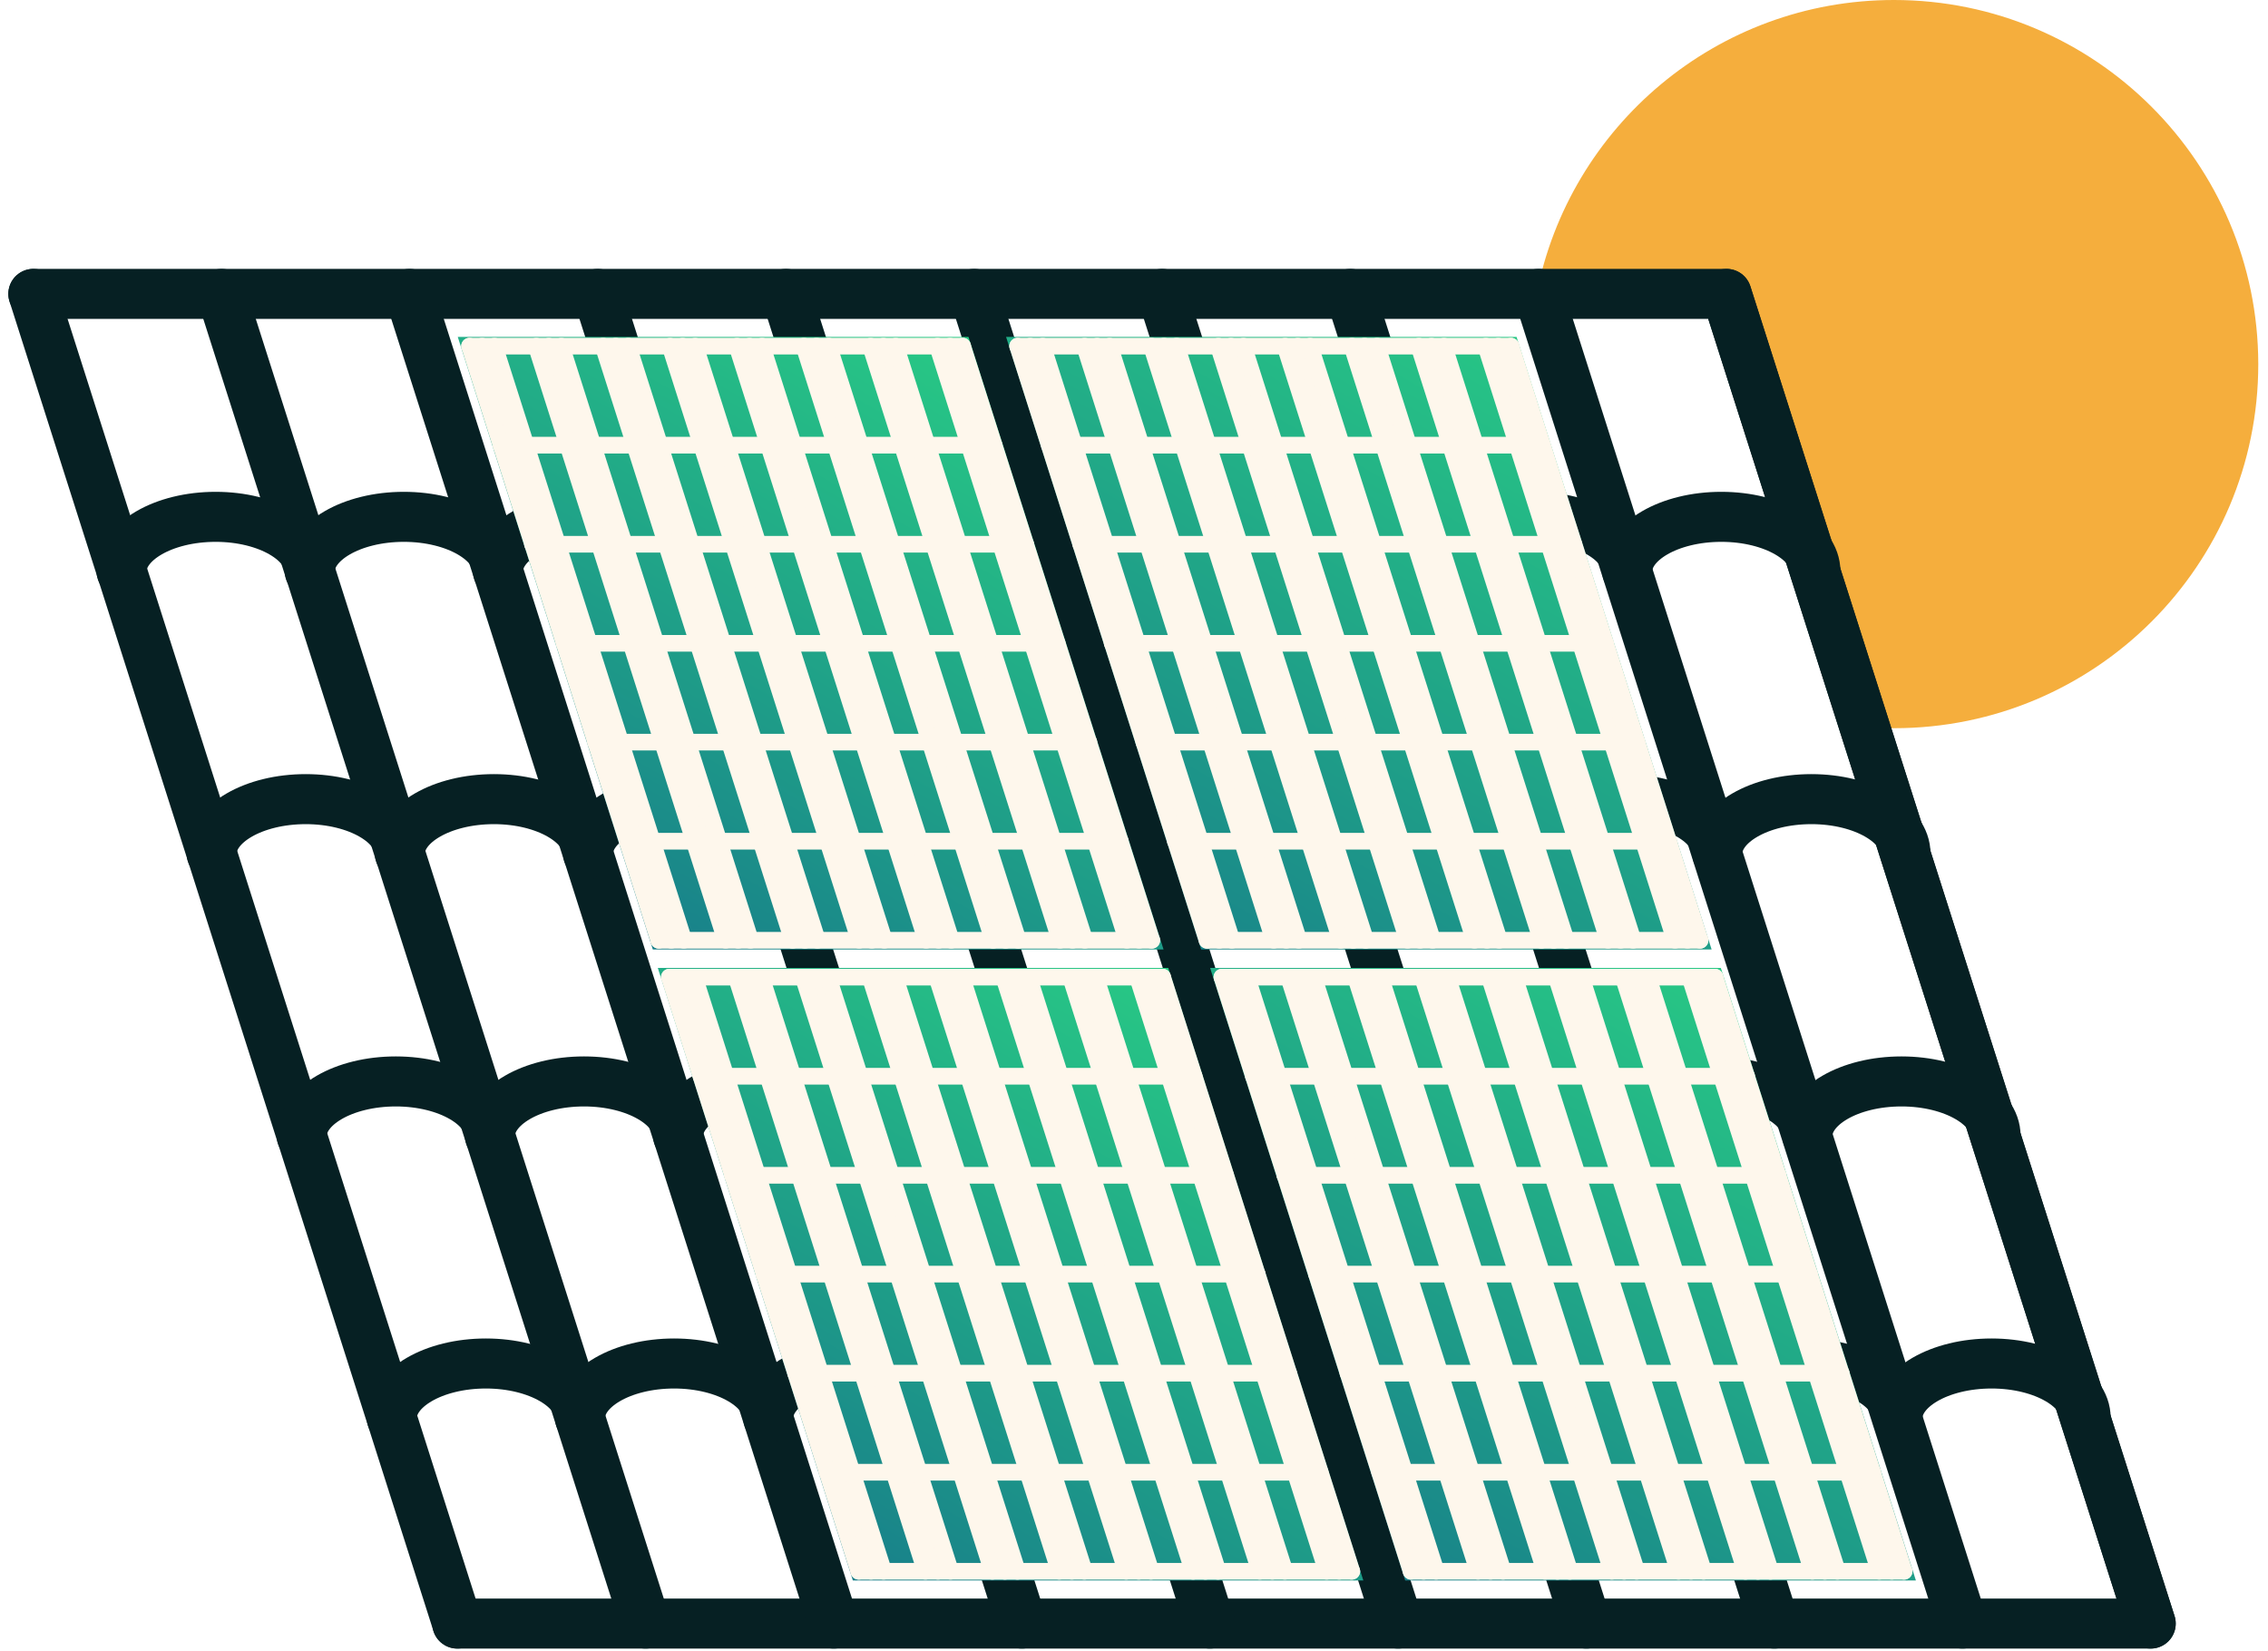
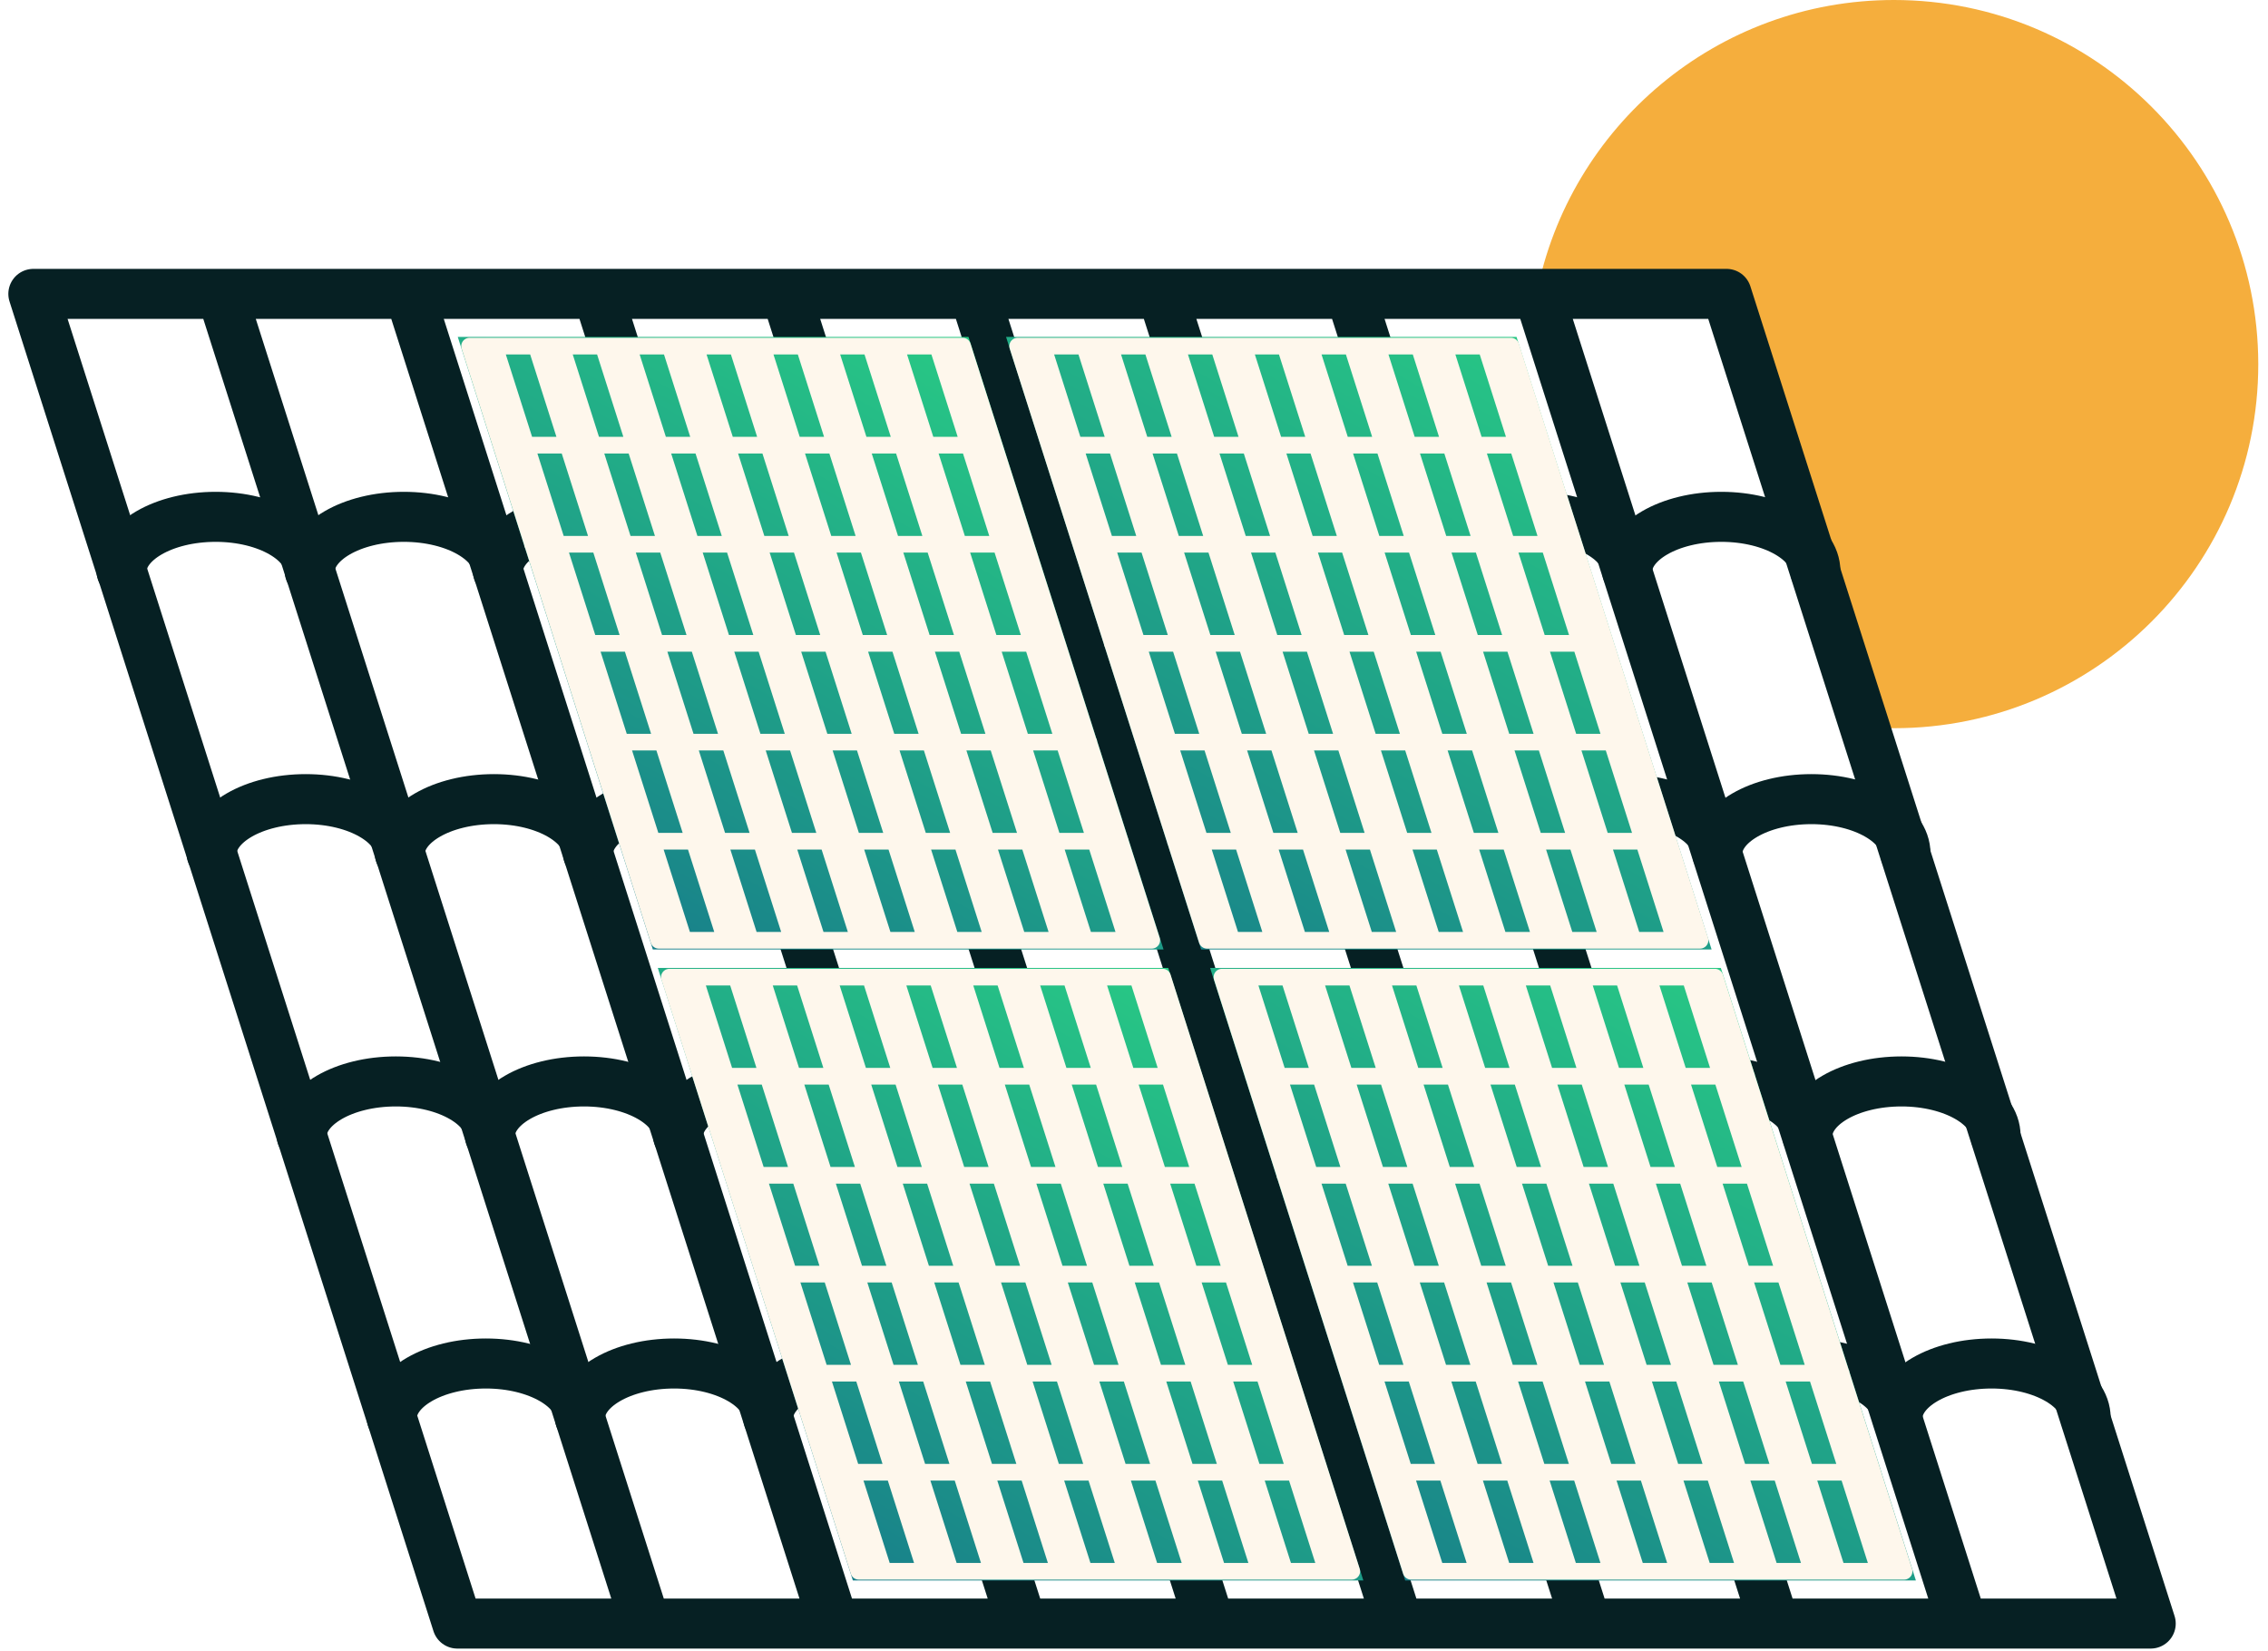
- <svg xmlns="http://www.w3.org/2000/svg" width="136" height="99" viewBox="0 0 136 99" fill="none">
-   <path d="M113.568 0C102.949 0 94.102 7.585 92.145 17.623H103.544L111.782 43.598C112.377 43.641 112.973 43.669 113.583 43.669C125.634 43.669 135.417 33.9 135.417 21.834C135.403 9.769 125.62 0 113.568 0Z" fill="#F5AE3D" />
-   <path d="M2 17.624H103.53L128.966 97.362H27.422" stroke="#062023" stroke-width="3" stroke-miterlimit="10" stroke-linecap="round" stroke-linejoin="round" />
-   <path d="M103.531 17.624L128.967 97.362" stroke="#062023" stroke-width="3" stroke-miterlimit="10" stroke-linecap="round" stroke-linejoin="round" />
-   <path d="M92.259 17.624L117.68 97.362" stroke="#062023" stroke-width="3" stroke-miterlimit="10" stroke-linecap="round" stroke-linejoin="round" />
-   <path d="M80.973 17.624L106.395 97.362" stroke="#062023" stroke-width="3" stroke-miterlimit="10" stroke-linecap="round" stroke-linejoin="round" />
-   <path d="M69.687 17.624L95.123 97.362" stroke="#062023" stroke-width="3" stroke-miterlimit="10" stroke-linecap="round" stroke-linejoin="round" />
-   <path d="M58.416 17.624L83.837 97.362" stroke="#062023" stroke-width="3" stroke-miterlimit="10" stroke-linecap="round" stroke-linejoin="round" />
-   <path d="M47.129 17.624L72.551 97.362" stroke="#062023" stroke-width="3" stroke-miterlimit="10" stroke-linecap="round" stroke-linejoin="round" />
-   <path d="M35.844 17.624L61.279 97.362" stroke="#062023" stroke-width="3" stroke-miterlimit="10" stroke-linecap="round" stroke-linejoin="round" />
-   <path d="M24.558 17.624L49.993 97.362" stroke="#062023" stroke-width="3" stroke-miterlimit="10" stroke-linecap="round" stroke-linejoin="round" />
-   <path d="M13.286 17.624L38.708 97.362" stroke="#062023" stroke-width="3" stroke-miterlimit="10" stroke-linecap="round" stroke-linejoin="round" />
-   <path d="M2 17.624L27.422 97.362" stroke="#062023" stroke-width="3" stroke-miterlimit="10" stroke-linecap="round" stroke-linejoin="round" />
-   <path d="M23.494 85.042C23.494 83.227 26.018 81.767 29.137 81.767C32.256 81.767 34.78 83.241 34.78 85.042C34.78 83.227 37.304 81.767 40.423 81.767C43.542 81.767 46.066 83.241 46.066 85.042C46.066 83.227 48.59 81.767 51.709 81.767C54.828 81.767 57.352 83.241 57.352 85.042C57.352 83.227 59.876 81.767 62.995 81.767C66.114 81.767 68.638 83.241 68.638 85.042C68.638 83.227 71.161 81.767 74.281 81.767C77.4 81.767 79.924 83.241 79.924 85.042C79.924 83.227 82.447 81.767 85.566 81.767C88.686 81.767 91.209 83.241 91.209 85.042C91.209 83.227 93.733 81.767 96.852 81.767C99.972 81.767 102.495 83.241 102.495 85.042C102.495 83.227 105.019 81.767 108.138 81.767C111.257 81.767 113.781 83.241 113.781 85.042C113.781 83.227 116.305 81.767 119.424 81.767C122.543 81.767 125.067 83.241 125.067 85.042" stroke="#062023" stroke-width="3" stroke-miterlimit="10" stroke-linecap="round" stroke-linejoin="round" />
-   <path d="M18.092 68.127C18.092 66.312 20.616 64.852 23.735 64.852C26.854 64.852 29.378 66.326 29.378 68.127C29.378 66.312 31.902 64.852 35.021 64.852C38.14 64.852 40.664 66.326 40.664 68.127C40.664 66.312 43.188 64.852 46.307 64.852C49.426 64.852 51.95 66.326 51.95 68.127C51.95 66.312 54.474 64.852 57.593 64.852C60.712 64.852 63.236 66.326 63.236 68.127C63.236 66.312 65.76 64.852 68.879 64.852C71.998 64.852 74.522 66.326 74.522 68.127C74.522 66.312 77.045 64.852 80.165 64.852C83.284 64.852 85.808 66.326 85.808 68.127C85.808 66.312 88.331 64.852 91.451 64.852C94.57 64.852 97.093 66.326 97.093 68.127C97.093 66.312 99.617 64.852 102.736 64.852C105.856 64.852 108.379 66.326 108.379 68.127C108.379 66.312 110.903 64.852 114.022 64.852C117.141 64.852 119.665 66.326 119.665 68.127" stroke="#062023" stroke-width="3" stroke-miterlimit="10" stroke-linecap="round" stroke-linejoin="round" />
-   <path d="M12.69 51.198C12.69 49.383 15.214 47.923 18.333 47.923C21.453 47.923 23.976 49.397 23.976 51.198C23.976 49.383 26.5 47.923 29.619 47.923C32.738 47.923 35.262 49.397 35.262 51.198C35.262 49.383 37.786 47.923 40.905 47.923C44.024 47.923 46.548 49.397 46.548 51.198C46.548 49.383 49.072 47.923 52.191 47.923C55.31 47.923 57.834 49.397 57.834 51.198C57.834 49.383 60.358 47.923 63.477 47.923C66.596 47.923 69.12 49.397 69.12 51.198C69.12 49.383 71.644 47.923 74.763 47.923C77.882 47.923 80.406 49.397 80.406 51.198C80.406 49.383 82.929 47.923 86.049 47.923C89.168 47.923 91.692 49.397 91.692 51.198C91.692 49.383 94.215 47.923 97.335 47.923C100.454 47.923 102.977 49.397 102.977 51.198C102.977 49.383 105.501 47.923 108.62 47.923C111.74 47.923 114.263 49.397 114.263 51.198" stroke="#062023" stroke-width="3" stroke-miterlimit="10" stroke-linecap="round" stroke-linejoin="round" />
-   <path d="M7.289 34.269C7.289 32.455 9.812 30.994 12.931 30.994C16.051 30.994 18.574 32.469 18.574 34.269C18.574 32.455 21.098 30.994 24.217 30.994C27.337 30.994 29.86 32.469 29.86 34.269C29.86 32.455 32.384 30.994 35.503 30.994C38.623 30.994 41.146 32.469 41.146 34.269C41.146 32.455 43.67 30.994 46.789 30.994C49.908 30.994 52.432 32.469 52.432 34.269C52.432 32.455 54.956 30.994 58.075 30.994C61.194 30.994 63.718 32.469 63.718 34.269C63.718 32.455 66.242 30.994 69.361 30.994C72.48 30.994 75.004 32.469 75.004 34.269C75.004 32.455 77.528 30.994 80.647 30.994C83.766 30.994 86.29 32.469 86.29 34.269C86.29 32.455 88.813 30.994 91.933 30.994C95.052 30.994 97.576 32.469 97.576 34.269C97.576 32.455 100.099 30.994 103.218 30.994C106.338 30.994 108.861 32.469 108.861 34.269" stroke="#062023" stroke-width="3" stroke-miterlimit="10" stroke-linecap="round" stroke-linejoin="round" />
-   <path d="M114.887 94.781H84.263L72.565 58.045H103.19L114.887 94.781Z" fill="url(#paint0_linear_77_1313)" />
-   <path d="M85.368 94.228L74.026 58.598" stroke="#FEF7EC" stroke-miterlimit="10" stroke-linecap="round" stroke-linejoin="round" />
-   <path d="M89.381 94.228L78.038 58.598" stroke="#FEF7EC" stroke-miterlimit="10" stroke-linecap="round" stroke-linejoin="round" />
-   <path d="M93.393 94.228L82.036 58.598" stroke="#FEF7EC" stroke-miterlimit="10" stroke-linecap="round" stroke-linejoin="round" />
-   <path d="M97.391 94.228L86.049 58.598" stroke="#FEF7EC" stroke-miterlimit="10" stroke-linecap="round" stroke-linejoin="round" />
-   <path d="M101.404 94.228L90.061 58.598" stroke="#FEF7EC" stroke-miterlimit="10" stroke-linecap="round" stroke-linejoin="round" />
-   <path d="M105.416 94.228L94.074 58.598" stroke="#FEF7EC" stroke-miterlimit="10" stroke-linecap="round" stroke-linejoin="round" />
-   <path d="M109.429 94.228L98.086 58.598" stroke="#FEF7EC" stroke-miterlimit="10" stroke-linecap="round" stroke-linejoin="round" />
-   <path d="M113.441 94.228L102.084 58.598" stroke="#FEF7EC" stroke-miterlimit="10" stroke-linecap="round" stroke-linejoin="round" />
-   <path d="M86.12 94.228L74.777 58.598" stroke="#FEF7EC" stroke-miterlimit="10" stroke-linecap="round" stroke-linejoin="round" />
-   <path d="M90.132 94.228L78.775 58.598" stroke="#FEF7EC" stroke-miterlimit="10" stroke-linecap="round" stroke-linejoin="round" />
-   <path d="M94.131 94.228L82.788 58.598" stroke="#FEF7EC" stroke-miterlimit="10" stroke-linecap="round" stroke-linejoin="round" />
-   <path d="M98.143 94.228L86.8 58.598" stroke="#FEF7EC" stroke-miterlimit="10" stroke-linecap="round" stroke-linejoin="round" />
-   <path d="M102.156 94.228L90.813 58.598" stroke="#FEF7EC" stroke-miterlimit="10" stroke-linecap="round" stroke-linejoin="round" />
-   <path d="M106.168 94.228L94.826 58.598" stroke="#FEF7EC" stroke-miterlimit="10" stroke-linecap="round" stroke-linejoin="round" />
-   <path d="M110.18 94.228L98.824 58.598" stroke="#FEF7EC" stroke-miterlimit="10" stroke-linecap="round" stroke-linejoin="round" />
-   <path d="M114.179 94.228L102.836 58.598" stroke="#FEF7EC" stroke-miterlimit="10" stroke-linecap="round" stroke-linejoin="round" />
-   <path d="M84.617 94.228L73.274 58.598" stroke="#FEF7EC" stroke-miterlimit="10" stroke-linecap="round" stroke-linejoin="round" />
-   <path d="M88.629 94.228L77.272 58.598" stroke="#FEF7EC" stroke-miterlimit="10" stroke-linecap="round" stroke-linejoin="round" />
-   <path d="M92.642 94.228L81.285 58.598" stroke="#FEF7EC" stroke-miterlimit="10" stroke-linecap="round" stroke-linejoin="round" />
-   <path d="M96.655 94.228L85.298 58.598" stroke="#FEF7EC" stroke-miterlimit="10" stroke-linecap="round" stroke-linejoin="round" />
-   <path d="M100.653 94.228L89.31 58.598" stroke="#FEF7EC" stroke-miterlimit="10" stroke-linecap="round" stroke-linejoin="round" />
-   <path d="M104.665 94.228L93.323 58.598" stroke="#FEF7EC" stroke-miterlimit="10" stroke-linecap="round" stroke-linejoin="round" />
-   <path d="M108.678 94.228L97.335 58.598" stroke="#FEF7EC" stroke-miterlimit="10" stroke-linecap="round" stroke-linejoin="round" />
-   <path d="M112.69 94.228L101.333 58.598" stroke="#FEF7EC" stroke-miterlimit="10" stroke-linecap="round" stroke-linejoin="round" />
-   <path d="M73.274 58.598H102.836" stroke="#FEF7EC" stroke-miterlimit="10" stroke-linecap="round" stroke-linejoin="round" />
-   <path d="M75.16 64.539H104.735" stroke="#FEF7EC" stroke-miterlimit="10" stroke-linecap="round" stroke-linejoin="round" />
-   <path d="M77.046 70.48H106.622" stroke="#FEF7EC" stroke-miterlimit="10" stroke-linecap="round" stroke-linejoin="round" />
-   <path d="M78.946 76.406H108.507" stroke="#FEF7EC" stroke-miterlimit="10" stroke-linecap="round" stroke-linejoin="round" />
-   <path d="M80.832 82.347H110.407" stroke="#FEF7EC" stroke-miterlimit="10" stroke-linecap="round" stroke-linejoin="round" />
-   <path d="M82.731 88.287H112.293" stroke="#FEF7EC" stroke-miterlimit="10" stroke-linecap="round" stroke-linejoin="round" />
-   <path d="M84.617 94.228H114.179" stroke="#FEF7EC" stroke-miterlimit="10" stroke-linecap="round" stroke-linejoin="round" />
-   <path d="M102.637 56.94H72.026L60.329 20.204H90.94L102.637 56.94Z" fill="url(#paint1_linear_77_1313)" />
-   <path d="M73.118 56.387L61.775 20.757" stroke="#FEF7EC" stroke-miterlimit="10" stroke-linecap="round" stroke-linejoin="round" />
-   <path d="M77.131 56.387L65.788 20.757" stroke="#FEF7EC" stroke-miterlimit="10" stroke-linecap="round" stroke-linejoin="round" />
-   <path d="M81.143 56.387L69.8 20.757" stroke="#FEF7EC" stroke-miterlimit="10" stroke-linecap="round" stroke-linejoin="round" />
-   <path d="M85.156 56.387L73.813 20.757" stroke="#FEF7EC" stroke-miterlimit="10" stroke-linecap="round" stroke-linejoin="round" />
-   <path d="M89.168 56.387L77.825 20.757" stroke="#FEF7EC" stroke-miterlimit="10" stroke-linecap="round" stroke-linejoin="round" />
-   <path d="M93.166 56.387L81.824 20.757" stroke="#FEF7EC" stroke-miterlimit="10" stroke-linecap="round" stroke-linejoin="round" />
-   <path d="M97.178 56.387L85.836 20.757" stroke="#FEF7EC" stroke-miterlimit="10" stroke-linecap="round" stroke-linejoin="round" />
-   <path d="M101.191 56.387L89.848 20.757" stroke="#FEF7EC" stroke-miterlimit="10" stroke-linecap="round" stroke-linejoin="round" />
-   <path d="M73.869 56.387L62.527 20.757" stroke="#FEF7EC" stroke-miterlimit="10" stroke-linecap="round" stroke-linejoin="round" />
-   <path d="M77.882 56.387L66.539 20.757" stroke="#FEF7EC" stroke-miterlimit="10" stroke-linecap="round" stroke-linejoin="round" />
-   <path d="M81.894 56.387L70.552 20.757" stroke="#FEF7EC" stroke-miterlimit="10" stroke-linecap="round" stroke-linejoin="round" />
-   <path d="M85.907 56.387L74.564 20.757" stroke="#FEF7EC" stroke-miterlimit="10" stroke-linecap="round" stroke-linejoin="round" />
-   <path d="M89.905 56.387L78.562 20.757" stroke="#FEF7EC" stroke-miterlimit="10" stroke-linecap="round" stroke-linejoin="round" />
-   <path d="M93.917 56.387L82.575 20.757" stroke="#FEF7EC" stroke-miterlimit="10" stroke-linecap="round" stroke-linejoin="round" />
-   <path d="M97.93 56.387L86.587 20.757" stroke="#FEF7EC" stroke-miterlimit="10" stroke-linecap="round" stroke-linejoin="round" />
-   <path d="M101.942 56.387L90.6 20.757" stroke="#FEF7EC" stroke-miterlimit="10" stroke-linecap="round" stroke-linejoin="round" />
-   <path d="M72.381 56.387L61.024 20.757" stroke="#FEF7EC" stroke-miterlimit="10" stroke-linecap="round" stroke-linejoin="round" />
-   <path d="M76.379 56.387L65.036 20.757" stroke="#FEF7EC" stroke-miterlimit="10" stroke-linecap="round" stroke-linejoin="round" />
-   <path d="M80.391 56.387L69.049 20.757" stroke="#FEF7EC" stroke-miterlimit="10" stroke-linecap="round" stroke-linejoin="round" />
-   <path d="M84.404 56.387L73.061 20.757" stroke="#FEF7EC" stroke-miterlimit="10" stroke-linecap="round" stroke-linejoin="round" />
-   <path d="M88.416 56.387L77.059 20.757" stroke="#FEF7EC" stroke-miterlimit="10" stroke-linecap="round" stroke-linejoin="round" />
-   <path d="M92.428 56.387L81.072 20.757" stroke="#FEF7EC" stroke-miterlimit="10" stroke-linecap="round" stroke-linejoin="round" />
-   <path d="M96.427 56.387L85.084 20.757" stroke="#FEF7EC" stroke-miterlimit="10" stroke-linecap="round" stroke-linejoin="round" />
-   <path d="M100.439 56.387L89.097 20.757" stroke="#FEF7EC" stroke-miterlimit="10" stroke-linecap="round" stroke-linejoin="round" />
-   <path d="M61.024 20.757H90.6" stroke="#FEF7EC" stroke-miterlimit="10" stroke-linecap="round" stroke-linejoin="round" />
-   <path d="M62.924 26.697H92.485" stroke="#FEF7EC" stroke-miterlimit="10" stroke-linecap="round" stroke-linejoin="round" />
-   <path d="M64.809 32.638H94.371" stroke="#FEF7EC" stroke-miterlimit="10" stroke-linecap="round" stroke-linejoin="round" />
-   <path d="M66.695 38.579H96.271" stroke="#FEF7EC" stroke-miterlimit="10" stroke-linecap="round" stroke-linejoin="round" />
-   <path d="M68.595 44.505H98.156" stroke="#FEF7EC" stroke-miterlimit="10" stroke-linecap="round" stroke-linejoin="round" />
-   <path d="M70.481 50.446H100.056" stroke="#FEF7EC" stroke-miterlimit="10" stroke-linecap="round" stroke-linejoin="round" />
-   <path d="M72.38 56.387H101.942" stroke="#FEF7EC" stroke-miterlimit="10" stroke-linecap="round" stroke-linejoin="round" />
-   <path d="M81.753 94.781H51.142L39.445 58.045H70.056L81.753 94.781Z" fill="url(#paint2_linear_77_1313)" />
-   <path d="M52.234 94.228L40.891 58.598" stroke="#FEF7EC" stroke-miterlimit="10" stroke-linecap="round" stroke-linejoin="round" />
-   <path d="M56.246 94.228L44.903 58.598" stroke="#FEF7EC" stroke-miterlimit="10" stroke-linecap="round" stroke-linejoin="round" />
-   <path d="M60.259 94.228L48.916 58.598" stroke="#FEF7EC" stroke-miterlimit="10" stroke-linecap="round" stroke-linejoin="round" />
-   <path d="M64.271 94.228L52.928 58.598" stroke="#FEF7EC" stroke-miterlimit="10" stroke-linecap="round" stroke-linejoin="round" />
-   <path d="M68.284 94.228L56.927 58.598" stroke="#FEF7EC" stroke-miterlimit="10" stroke-linecap="round" stroke-linejoin="round" />
-   <path d="M72.282 94.228L60.94 58.598" stroke="#FEF7EC" stroke-miterlimit="10" stroke-linecap="round" stroke-linejoin="round" />
-   <path d="M76.294 94.228L64.951 58.598" stroke="#FEF7EC" stroke-miterlimit="10" stroke-linecap="round" stroke-linejoin="round" />
-   <path d="M80.306 94.228L68.964 58.598" stroke="#FEF7EC" stroke-miterlimit="10" stroke-linecap="round" stroke-linejoin="round" />
-   <path d="M52.985 94.228L41.643 58.598" stroke="#FEF7EC" stroke-miterlimit="10" stroke-linecap="round" stroke-linejoin="round" />
-   <path d="M56.998 94.228L45.655 58.598" stroke="#FEF7EC" stroke-miterlimit="10" stroke-linecap="round" stroke-linejoin="round" />
-   <path d="M61.01 94.228L49.667 58.598" stroke="#FEF7EC" stroke-miterlimit="10" stroke-linecap="round" stroke-linejoin="round" />
-   <path d="M65.022 94.228L53.666 58.598" stroke="#FEF7EC" stroke-miterlimit="10" stroke-linecap="round" stroke-linejoin="round" />
-   <path d="M69.021 94.228L57.678 58.598" stroke="#FEF7EC" stroke-miterlimit="10" stroke-linecap="round" stroke-linejoin="round" />
-   <path d="M73.034 94.228L61.691 58.598" stroke="#FEF7EC" stroke-miterlimit="10" stroke-linecap="round" stroke-linejoin="round" />
-   <path d="M77.046 94.228L65.703 58.598" stroke="#FEF7EC" stroke-miterlimit="10" stroke-linecap="round" stroke-linejoin="round" />
-   <path d="M81.058 94.228L69.716 58.598" stroke="#FEF7EC" stroke-miterlimit="10" stroke-linecap="round" stroke-linejoin="round" />
-   <path d="M51.496 94.228L40.14 58.598" stroke="#FEF7EC" stroke-miterlimit="10" stroke-linecap="round" stroke-linejoin="round" />
-   <path d="M55.495 94.228L44.152 58.598" stroke="#FEF7EC" stroke-miterlimit="10" stroke-linecap="round" stroke-linejoin="round" />
-   <path d="M59.507 94.228L48.165 58.598" stroke="#FEF7EC" stroke-miterlimit="10" stroke-linecap="round" stroke-linejoin="round" />
-   <path d="M63.519 94.228L52.177 58.598" stroke="#FEF7EC" stroke-miterlimit="10" stroke-linecap="round" stroke-linejoin="round" />
-   <path d="M67.532 94.228L56.175 58.598" stroke="#FEF7EC" stroke-miterlimit="10" stroke-linecap="round" stroke-linejoin="round" />
-   <path d="M71.544 94.228L60.188 58.598" stroke="#FEF7EC" stroke-miterlimit="10" stroke-linecap="round" stroke-linejoin="round" />
-   <path d="M75.543 94.228L64.2 58.598" stroke="#FEF7EC" stroke-miterlimit="10" stroke-linecap="round" stroke-linejoin="round" />
-   <path d="M79.555 94.228L68.212 58.598" stroke="#FEF7EC" stroke-miterlimit="10" stroke-linecap="round" stroke-linejoin="round" />
-   <path d="M40.14 58.598H69.715" stroke="#FEF7EC" stroke-miterlimit="10" stroke-linecap="round" stroke-linejoin="round" />
-   <path d="M42.04 64.539H71.601" stroke="#FEF7EC" stroke-miterlimit="10" stroke-linecap="round" stroke-linejoin="round" />
-   <path d="M43.925 70.48H73.487" stroke="#FEF7EC" stroke-miterlimit="10" stroke-linecap="round" stroke-linejoin="round" />
-   <path d="M45.811 76.406H75.387" stroke="#FEF7EC" stroke-miterlimit="10" stroke-linecap="round" stroke-linejoin="round" />
-   <path d="M47.711 82.347H77.272" stroke="#FEF7EC" stroke-miterlimit="10" stroke-linecap="round" stroke-linejoin="round" />
-   <path d="M49.596 88.287H79.158" stroke="#FEF7EC" stroke-miterlimit="10" stroke-linecap="round" stroke-linejoin="round" />
-   <path d="M51.497 94.228H81.058" stroke="#FEF7EC" stroke-miterlimit="10" stroke-linecap="round" stroke-linejoin="round" />
-   <path d="M69.772 56.94H39.147L27.45 20.204H58.075L69.772 56.94Z" fill="url(#paint3_linear_77_1313)" />
-   <path d="M40.253 56.387L28.911 20.757" stroke="#FEF7EC" stroke-miterlimit="10" stroke-linecap="round" stroke-linejoin="round" />
-   <path d="M44.266 56.387L32.909 20.757" stroke="#FEF7EC" stroke-miterlimit="10" stroke-linecap="round" stroke-linejoin="round" />
-   <path d="M48.264 56.387L36.921 20.757" stroke="#FEF7EC" stroke-miterlimit="10" stroke-linecap="round" stroke-linejoin="round" />
-   <path d="M52.276 56.387L40.934 20.757" stroke="#FEF7EC" stroke-miterlimit="10" stroke-linecap="round" stroke-linejoin="round" />
-   <path d="M56.288 56.387L44.946 20.757" stroke="#FEF7EC" stroke-miterlimit="10" stroke-linecap="round" stroke-linejoin="round" />
-   <path d="M60.301 56.387L48.959 20.757" stroke="#FEF7EC" stroke-miterlimit="10" stroke-linecap="round" stroke-linejoin="round" />
-   <path d="M64.313 56.387L52.971 20.757" stroke="#FEF7EC" stroke-miterlimit="10" stroke-linecap="round" stroke-linejoin="round" />
-   <path d="M68.312 56.387L56.969 20.757" stroke="#FEF7EC" stroke-miterlimit="10" stroke-linecap="round" stroke-linejoin="round" />
-   <path d="M41.005 56.387L29.648 20.757" stroke="#FEF7EC" stroke-miterlimit="10" stroke-linecap="round" stroke-linejoin="round" />
-   <path d="M45.003 56.387L33.661 20.757" stroke="#FEF7EC" stroke-miterlimit="10" stroke-linecap="round" stroke-linejoin="round" />
-   <path d="M49.015 56.387L37.672 20.757" stroke="#FEF7EC" stroke-miterlimit="10" stroke-linecap="round" stroke-linejoin="round" />
-   <path d="M53.028 56.387L41.685 20.757" stroke="#FEF7EC" stroke-miterlimit="10" stroke-linecap="round" stroke-linejoin="round" />
-   <path d="M57.04 56.387L45.698 20.757" stroke="#FEF7EC" stroke-miterlimit="10" stroke-linecap="round" stroke-linejoin="round" />
-   <path d="M61.053 56.387L49.696 20.757" stroke="#FEF7EC" stroke-miterlimit="10" stroke-linecap="round" stroke-linejoin="round" />
-   <path d="M65.051 56.387L53.709 20.757" stroke="#FEF7EC" stroke-miterlimit="10" stroke-linecap="round" stroke-linejoin="round" />
-   <path d="M69.063 56.387L57.721 20.757" stroke="#FEF7EC" stroke-miterlimit="10" stroke-linecap="round" stroke-linejoin="round" />
-   <path d="M39.502 56.387L28.159 20.757" stroke="#FEF7EC" stroke-miterlimit="10" stroke-linecap="round" stroke-linejoin="round" />
-   <path d="M43.514 56.387L32.157 20.757" stroke="#FEF7EC" stroke-miterlimit="10" stroke-linecap="round" stroke-linejoin="round" />
-   <path d="M47.527 56.387L36.17 20.757" stroke="#FEF7EC" stroke-miterlimit="10" stroke-linecap="round" stroke-linejoin="round" />
-   <path d="M51.525 56.387L40.182 20.757" stroke="#FEF7EC" stroke-miterlimit="10" stroke-linecap="round" stroke-linejoin="round" />
-   <path d="M55.537 56.387L44.194 20.757" stroke="#FEF7EC" stroke-miterlimit="10" stroke-linecap="round" stroke-linejoin="round" />
-   <path d="M59.55 56.387L48.208 20.757" stroke="#FEF7EC" stroke-miterlimit="10" stroke-linecap="round" stroke-linejoin="round" />
-   <path d="M63.562 56.387L52.206 20.757" stroke="#FEF7EC" stroke-miterlimit="10" stroke-linecap="round" stroke-linejoin="round" />
-   <path d="M67.575 56.387L56.218 20.757" stroke="#FEF7EC" stroke-miterlimit="10" stroke-linecap="round" stroke-linejoin="round" />
-   <path d="M28.159 20.757H57.721" stroke="#FEF7EC" stroke-miterlimit="10" stroke-linecap="round" stroke-linejoin="round" />
-   <path d="M30.045 26.697H59.606" stroke="#FEF7EC" stroke-miterlimit="10" stroke-linecap="round" stroke-linejoin="round" />
-   <path d="M31.931 32.638H61.506" stroke="#FEF7EC" stroke-miterlimit="10" stroke-linecap="round" stroke-linejoin="round" />
-   <path d="M33.831 38.579H63.392" stroke="#FEF7EC" stroke-miterlimit="10" stroke-linecap="round" stroke-linejoin="round" />
-   <path d="M35.716 44.505H65.292" stroke="#FEF7EC" stroke-miterlimit="10" stroke-linecap="round" stroke-linejoin="round" />
-   <path d="M37.616 50.446H67.177" stroke="#FEF7EC" stroke-miterlimit="10" stroke-linecap="round" stroke-linejoin="round" />
-   <path d="M39.502 56.387H69.064" stroke="#FEF7EC" stroke-miterlimit="10" stroke-linecap="round" stroke-linejoin="round" />
+ <svg xmlns="http://www.w3.org/2000/svg" width="136" height="99" fill="none">
+   <path d="M113.568 0c-10.619 0-19.466 7.585-21.423 17.623h11.399l8.238 25.975c.595.043 1.191.071 1.801.071 12.051 0 21.834-9.769 21.834-21.834C135.403 9.768 125.62 0 113.568 0z" fill="#F5AE3D" />
+   <path d="M2 17.624h101.53l25.436 79.738H27.422M103.531 17.624l25.436 79.738M92.259 17.624l25.421 79.738M80.973 17.624l25.422 79.738M69.687 17.624l25.436 79.738M58.416 17.624l25.421 79.738M47.13 17.624 72.55 97.362M35.844 17.624l25.435 79.738M24.558 17.624l25.435 79.738M13.286 17.624l25.422 79.738M2 17.624l25.422 79.738" stroke="#062023" stroke-width="3" stroke-miterlimit="10" stroke-linecap="round" stroke-linejoin="round" />
+   <path d="M23.494 85.042c0-1.815 2.524-3.275 5.643-3.275 3.12 0 5.643 1.474 5.643 3.275 0-1.815 2.524-3.275 5.643-3.275 3.12 0 5.643 1.474 5.643 3.275 0-1.815 2.524-3.275 5.643-3.275 3.119 0 5.643 1.474 5.643 3.275 0-1.815 2.524-3.275 5.643-3.275 3.119 0 5.643 1.474 5.643 3.275 0-1.815 2.523-3.275 5.643-3.275 3.119 0 5.642 1.474 5.642 3.275 0-1.815 2.524-3.275 5.643-3.275 3.12 0 5.643 1.474 5.643 3.275 0-1.815 2.524-3.275 5.643-3.275 3.12 0 5.643 1.474 5.643 3.275 0-1.815 2.524-3.275 5.643-3.275 3.119 0 5.643 1.474 5.643 3.275 0-1.815 2.524-3.275 5.643-3.275 3.119 0 5.643 1.474 5.643 3.275M18.092 68.127c0-1.815 2.524-3.275 5.643-3.275 3.12 0 5.643 1.474 5.643 3.275 0-1.815 2.524-3.275 5.643-3.275 3.12 0 5.643 1.474 5.643 3.275 0-1.815 2.524-3.275 5.643-3.275 3.12 0 5.643 1.474 5.643 3.275 0-1.815 2.524-3.275 5.643-3.275 3.119 0 5.643 1.474 5.643 3.275 0-1.815 2.524-3.275 5.643-3.275 3.119 0 5.643 1.474 5.643 3.275 0-1.815 2.523-3.275 5.643-3.275 3.119 0 5.642 1.474 5.642 3.275 0-1.815 2.524-3.275 5.644-3.275 3.119 0 5.642 1.474 5.642 3.275 0-1.815 2.524-3.275 5.643-3.275 3.12 0 5.643 1.474 5.643 3.275 0-1.815 2.524-3.275 5.643-3.275 3.119 0 5.643 1.474 5.643 3.275M12.69 51.198c0-1.815 2.524-3.275 5.643-3.275 3.12 0 5.643 1.474 5.643 3.275 0-1.815 2.524-3.275 5.643-3.275 3.12 0 5.643 1.474 5.643 3.275 0-1.815 2.524-3.275 5.643-3.275 3.12 0 5.643 1.474 5.643 3.275 0-1.815 2.524-3.275 5.643-3.275 3.12 0 5.643 1.474 5.643 3.275 0-1.815 2.524-3.275 5.643-3.275 3.12 0 5.643 1.474 5.643 3.275 0-1.815 2.523-3.275 5.643-3.275 3.119 0 5.643 1.474 5.643 3.275 0-1.815 2.523-3.275 5.643-3.275 3.119 0 5.642 1.474 5.642 3.275 0-1.815 2.524-3.275 5.644-3.275 3.119 0 5.642 1.474 5.642 3.275 0-1.815 2.524-3.275 5.643-3.275 3.12 0 5.643 1.474 5.643 3.275M7.289 34.27c0-1.816 2.523-3.276 5.643-3.276 3.119 0 5.642 1.475 5.642 3.275 0-1.814 2.524-3.275 5.643-3.275 3.12 0 5.643 1.475 5.643 3.275 0-1.814 2.524-3.275 5.643-3.275 3.12 0 5.643 1.475 5.643 3.275 0-1.814 2.524-3.275 5.643-3.275 3.12 0 5.643 1.475 5.643 3.275 0-1.814 2.524-3.275 5.643-3.275 3.12 0 5.643 1.475 5.643 3.275 0-1.814 2.524-3.275 5.643-3.275 3.12 0 5.643 1.475 5.643 3.275 0-1.814 2.523-3.275 5.643-3.275 3.119 0 5.643 1.475 5.643 3.275 0-1.814 2.523-3.275 5.643-3.275 3.119 0 5.642 1.475 5.642 3.275 0-1.814 2.524-3.275 5.643-3.275 3.12 0 5.643 1.475 5.643 3.275" stroke="#062023" stroke-width="3" stroke-miterlimit="10" stroke-linecap="round" stroke-linejoin="round" />
+   <path d="M114.887 94.78H84.263L72.565 58.046h30.625l11.697 36.736z" fill="url(#a)" />
+   <path d="m85.368 94.228-11.342-35.63M89.38 94.228l-11.342-35.63M93.393 94.228l-11.357-35.63M97.391 94.228 86.05 58.598M101.404 94.228l-11.343-35.63M105.416 94.228l-11.342-35.63M109.429 94.228l-11.343-35.63M113.441 94.228l-11.357-35.63M86.12 94.228l-11.343-35.63M90.132 94.228l-11.357-35.63M94.13 94.228l-11.342-35.63M98.143 94.228 86.8 58.598M102.156 94.228l-11.343-35.63M106.168 94.228l-11.342-35.63M110.18 94.228l-11.356-35.63M114.179 94.228l-11.343-35.63M84.617 94.228l-11.343-35.63M88.63 94.228l-11.358-35.63M92.642 94.228l-11.357-35.63M96.655 94.228l-11.357-35.63M100.653 94.228 89.31 58.598M104.665 94.228l-11.342-35.63M108.678 94.228l-11.343-35.63M112.69 94.228l-11.357-35.63M73.274 58.598h29.562M75.16 64.54h29.575M77.046 70.48h29.576M78.946 76.406h29.561M80.832 82.347h29.575M82.731 88.287h29.562M84.617 94.228h29.562" stroke="#FEF7EC" stroke-miterlimit="10" stroke-linecap="round" stroke-linejoin="round" />
+   <path d="M102.637 56.94h-30.61L60.328 20.204h30.61l11.698 36.736z" fill="url(#b)" />
+   <path d="m73.118 56.387-11.343-35.63M77.13 56.387l-11.342-35.63M81.143 56.387 69.8 20.757M85.156 56.387l-11.343-35.63M89.168 56.387l-11.343-35.63M93.166 56.387l-11.342-35.63M97.178 56.387l-11.342-35.63M101.191 56.387l-11.343-35.63M73.87 56.387l-11.343-35.63M77.882 56.387l-11.343-35.63M81.894 56.387l-11.342-35.63M85.907 56.387l-11.343-35.63M89.905 56.387l-11.343-35.63M93.917 56.387l-11.342-35.63M97.93 56.387l-11.343-35.63M101.942 56.387 90.6 20.757M72.38 56.387l-11.356-35.63M76.379 56.387l-11.343-35.63M80.391 56.387 69.05 20.757M84.404 56.387 73.06 20.757M88.416 56.387l-11.357-35.63M92.428 56.387l-11.356-35.63M96.427 56.387l-11.343-35.63M100.439 56.387l-11.342-35.63M61.024 20.757H90.6M62.924 26.697h29.561M64.81 32.638h29.56M66.695 38.58h29.576M68.595 44.505h29.561M70.48 50.446h29.576M72.38 56.387h29.562" stroke="#FEF7EC" stroke-miterlimit="10" stroke-linecap="round" stroke-linejoin="round" />
+   <path d="M81.753 94.78H51.142L39.445 58.046h30.61L81.754 94.78z" fill="url(#c)" />
+   <path d="M52.234 94.228 40.89 58.598M56.246 94.228l-11.343-35.63M60.259 94.228l-11.343-35.63M64.27 94.228l-11.342-35.63M68.284 94.228l-11.357-35.63M72.282 94.228 60.94 58.598M76.294 94.228 64.95 58.598M80.306 94.228l-11.342-35.63M52.985 94.228l-11.342-35.63M56.998 94.228l-11.343-35.63M61.01 94.228l-11.343-35.63M65.022 94.228l-11.357-35.63M69.02 94.228l-11.342-35.63M73.034 94.228 61.69 58.598M77.046 94.228l-11.343-35.63M81.058 94.228l-11.342-35.63M51.496 94.228 40.14 58.598M55.495 94.228l-11.343-35.63M59.507 94.228l-11.342-35.63M63.52 94.228l-11.343-35.63M67.532 94.228l-11.357-35.63M71.544 94.228l-11.356-35.63M75.543 94.228 64.2 58.598M79.555 94.228l-11.343-35.63M40.14 58.598h29.575M42.04 64.54H71.6M43.925 70.48h29.562M45.811 76.406h29.576M47.71 82.347h29.562M49.596 88.287h29.562M51.497 94.228h29.561" stroke="#FEF7EC" stroke-miterlimit="10" stroke-linecap="round" stroke-linejoin="round" />
+   <path d="M69.772 56.94H39.147L27.45 20.204h30.625L69.772 56.94z" fill="url(#d)" />
+   <path d="m40.253 56.387-11.342-35.63M44.266 56.387l-11.357-35.63M48.264 56.387l-11.343-35.63M52.276 56.387l-11.342-35.63M56.288 56.387l-11.342-35.63M60.301 56.387l-11.343-35.63M64.313 56.387l-11.342-35.63M68.312 56.387l-11.343-35.63M41.005 56.387l-11.357-35.63M45.003 56.387l-11.342-35.63M49.015 56.387l-11.343-35.63M53.028 56.387l-11.343-35.63M57.04 56.387l-11.342-35.63M61.053 56.387l-11.357-35.63M65.051 56.387l-11.343-35.63M69.063 56.387l-11.342-35.63M39.502 56.387l-11.343-35.63M43.514 56.387l-11.357-35.63M47.527 56.387 36.17 20.757M51.525 56.387l-11.343-35.63M55.537 56.387l-11.343-35.63M59.55 56.387l-11.342-35.63M63.562 56.387l-11.356-35.63M67.575 56.387l-11.357-35.63M28.16 20.757h29.56M30.045 26.697h29.561M31.93 32.638h29.576M33.83 38.58h29.562M35.716 44.505h29.576M37.616 50.446h29.561M39.502 56.387h29.562" stroke="#FEF7EC" stroke-miterlimit="10" stroke-linecap="round" stroke-linejoin="round" />
  <defs>
-     <linearGradient id="paint0_linear_77_1313" x1="104.375" y1="57.968" x2="82.509" y2="95.842" gradientUnits="userSpaceOnUse">
-       <stop offset="0.002" stop-color="#28C985" />
+     <linearGradient id="a" x1="104.375" y1="57.968" x2="82.509" y2="95.842" gradientUnits="userSpaceOnUse">
+       <stop offset=".002" stop-color="#28C985" />
      <stop offset="1" stop-color="#18808A" />
    </linearGradient>
-     <linearGradient id="paint1_linear_77_1313" x1="92.807" y1="18.96" x2="69.115" y2="59.995" gradientUnits="userSpaceOnUse">
-       <stop offset="0.002" stop-color="#28C985" />
+     <linearGradient id="b" x1="92.807" y1="18.96" x2="69.115" y2="59.995" gradientUnits="userSpaceOnUse">
+       <stop offset=".002" stop-color="#28C985" />
      <stop offset="1" stop-color="#18808A" />
    </linearGradient>
-     <linearGradient id="paint2_linear_77_1313" x1="70.916" y1="58.541" x2="50.28" y2="94.283" gradientUnits="userSpaceOnUse">
-       <stop offset="0.002" stop-color="#28C985" />
+     <linearGradient id="c" x1="70.916" y1="58.541" x2="50.28" y2="94.283" gradientUnits="userSpaceOnUse">
+       <stop offset=".002" stop-color="#28C985" />
      <stop offset="1" stop-color="#18808A" />
    </linearGradient>
-     <linearGradient id="paint3_linear_77_1313" x1="58.927" y1="20.703" x2="38.291" y2="56.445" gradientUnits="userSpaceOnUse">
-       <stop offset="0.002" stop-color="#28C985" />
+     <linearGradient id="d" x1="58.927" y1="20.703" x2="38.291" y2="56.445" gradientUnits="userSpaceOnUse">
+       <stop offset=".002" stop-color="#28C985" />
      <stop offset="1" stop-color="#18808A" />
    </linearGradient>
  </defs>
</svg>
